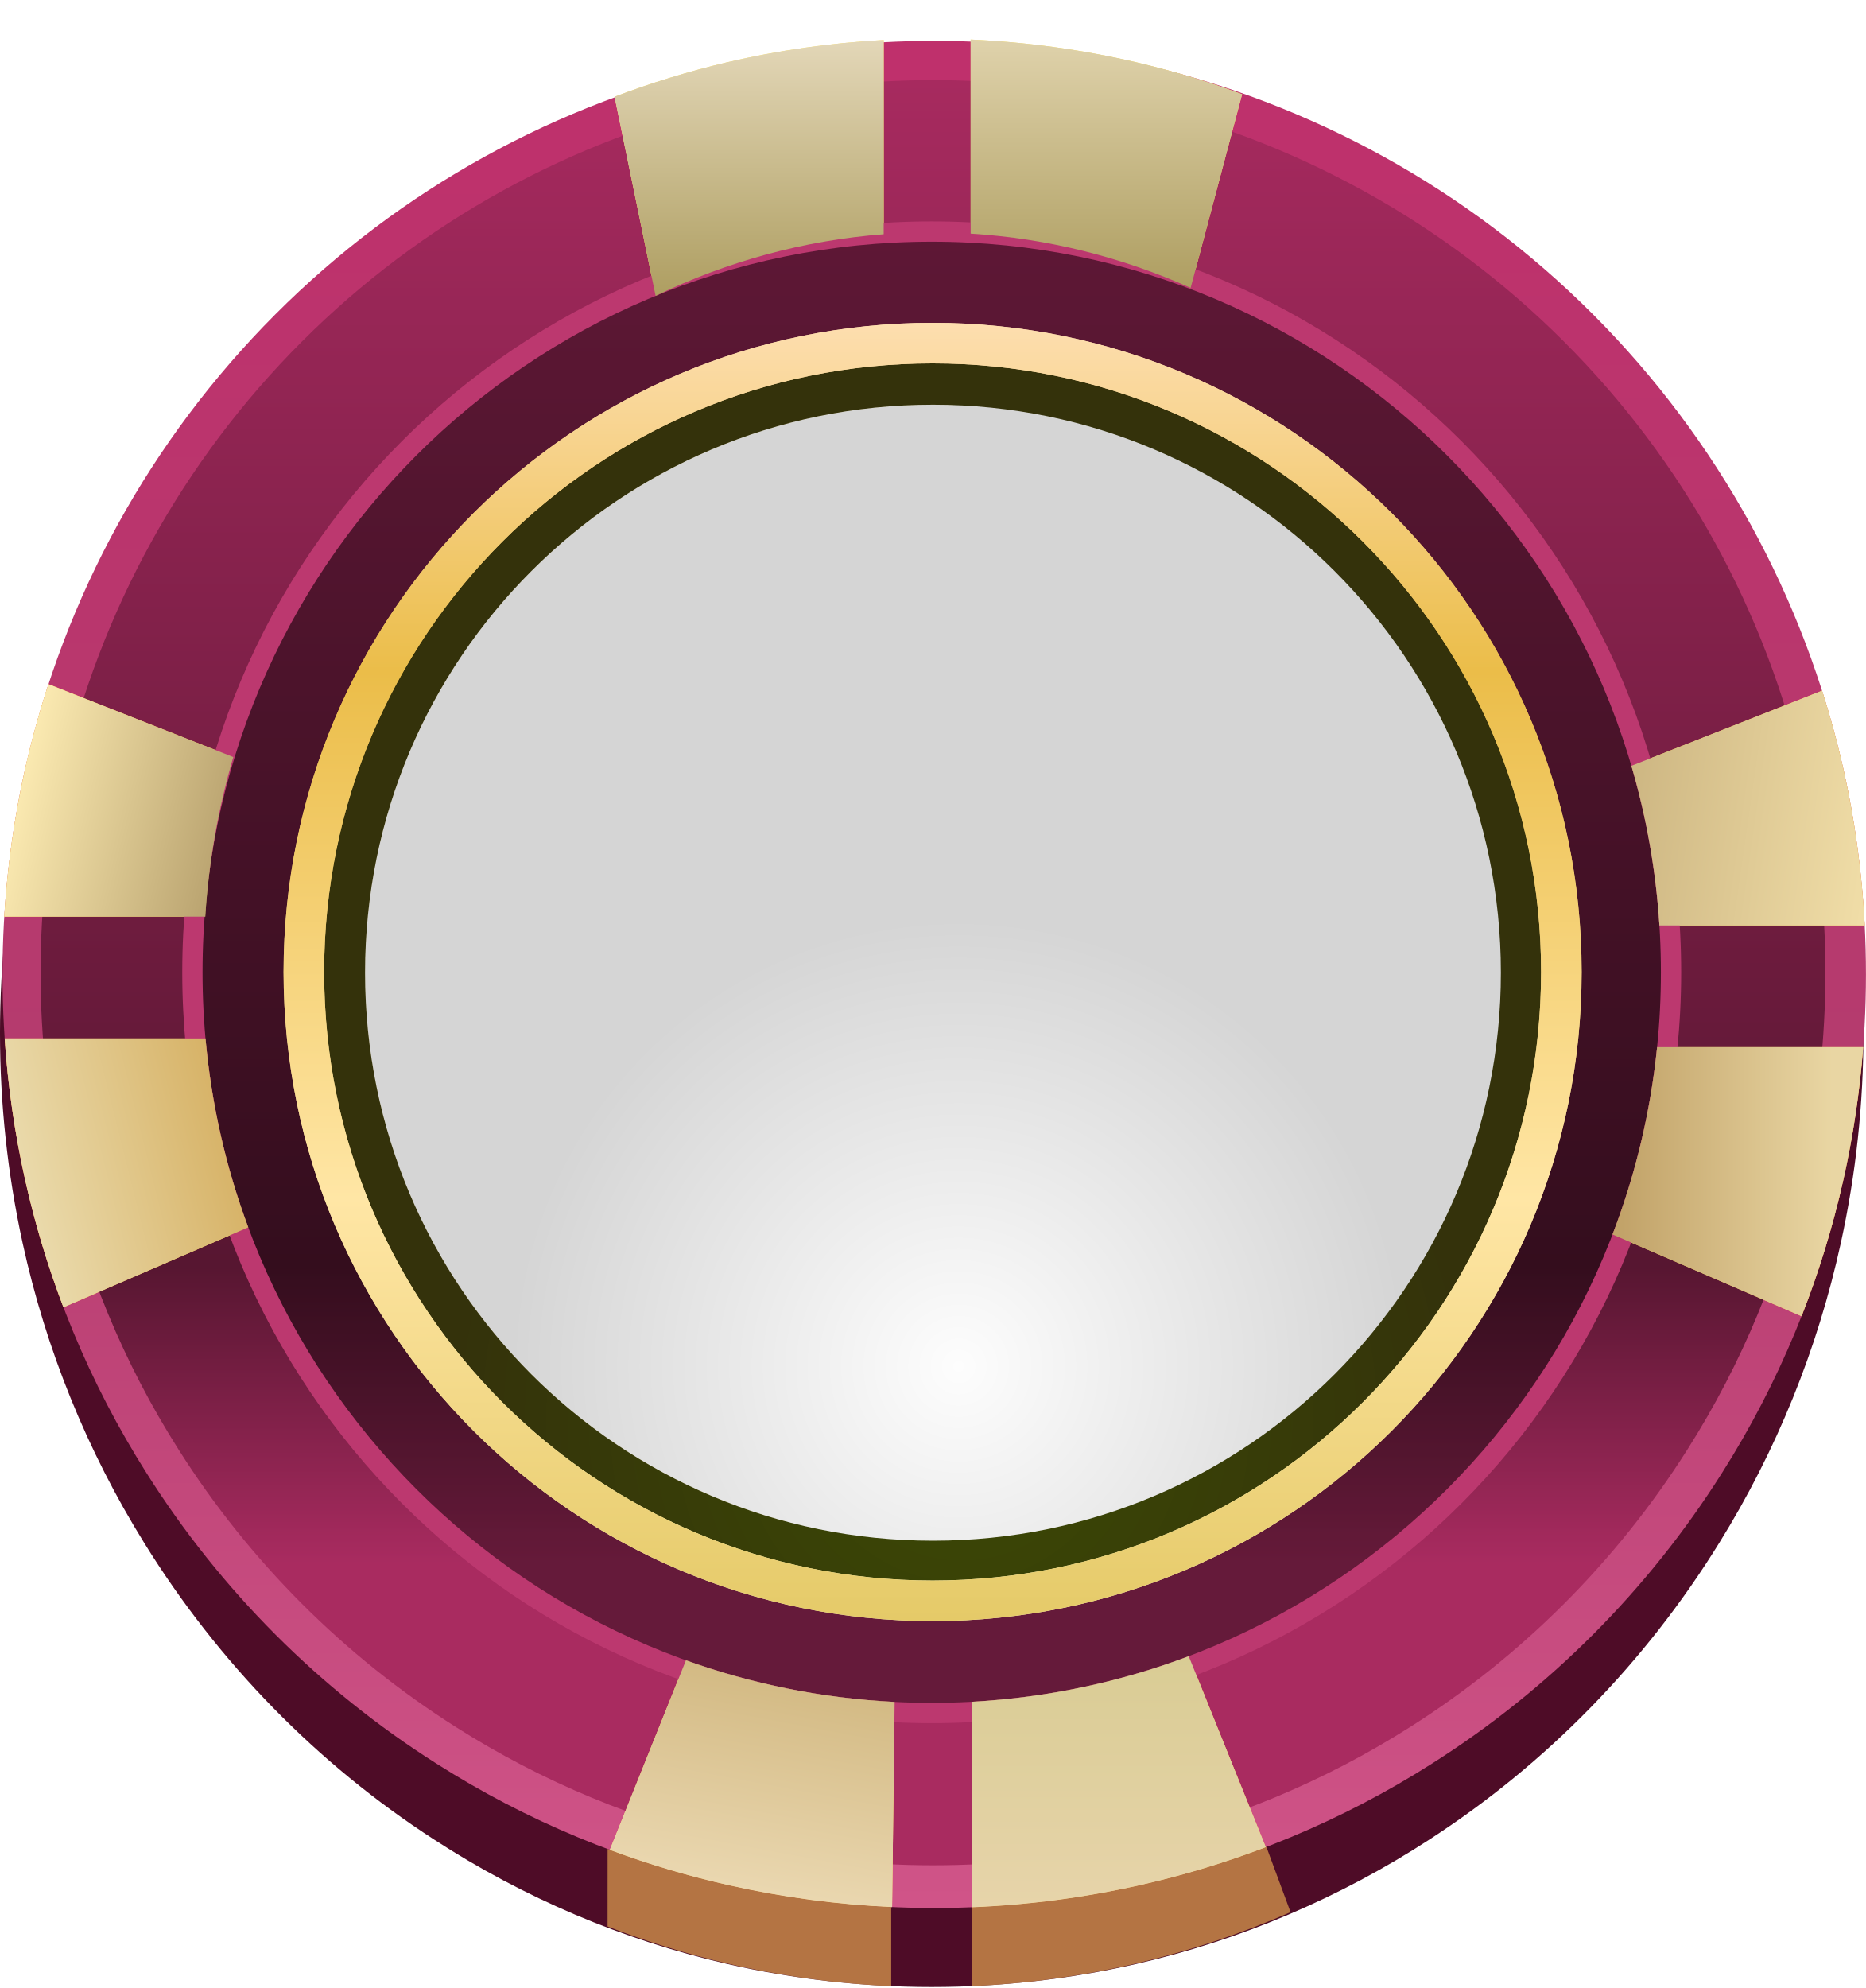
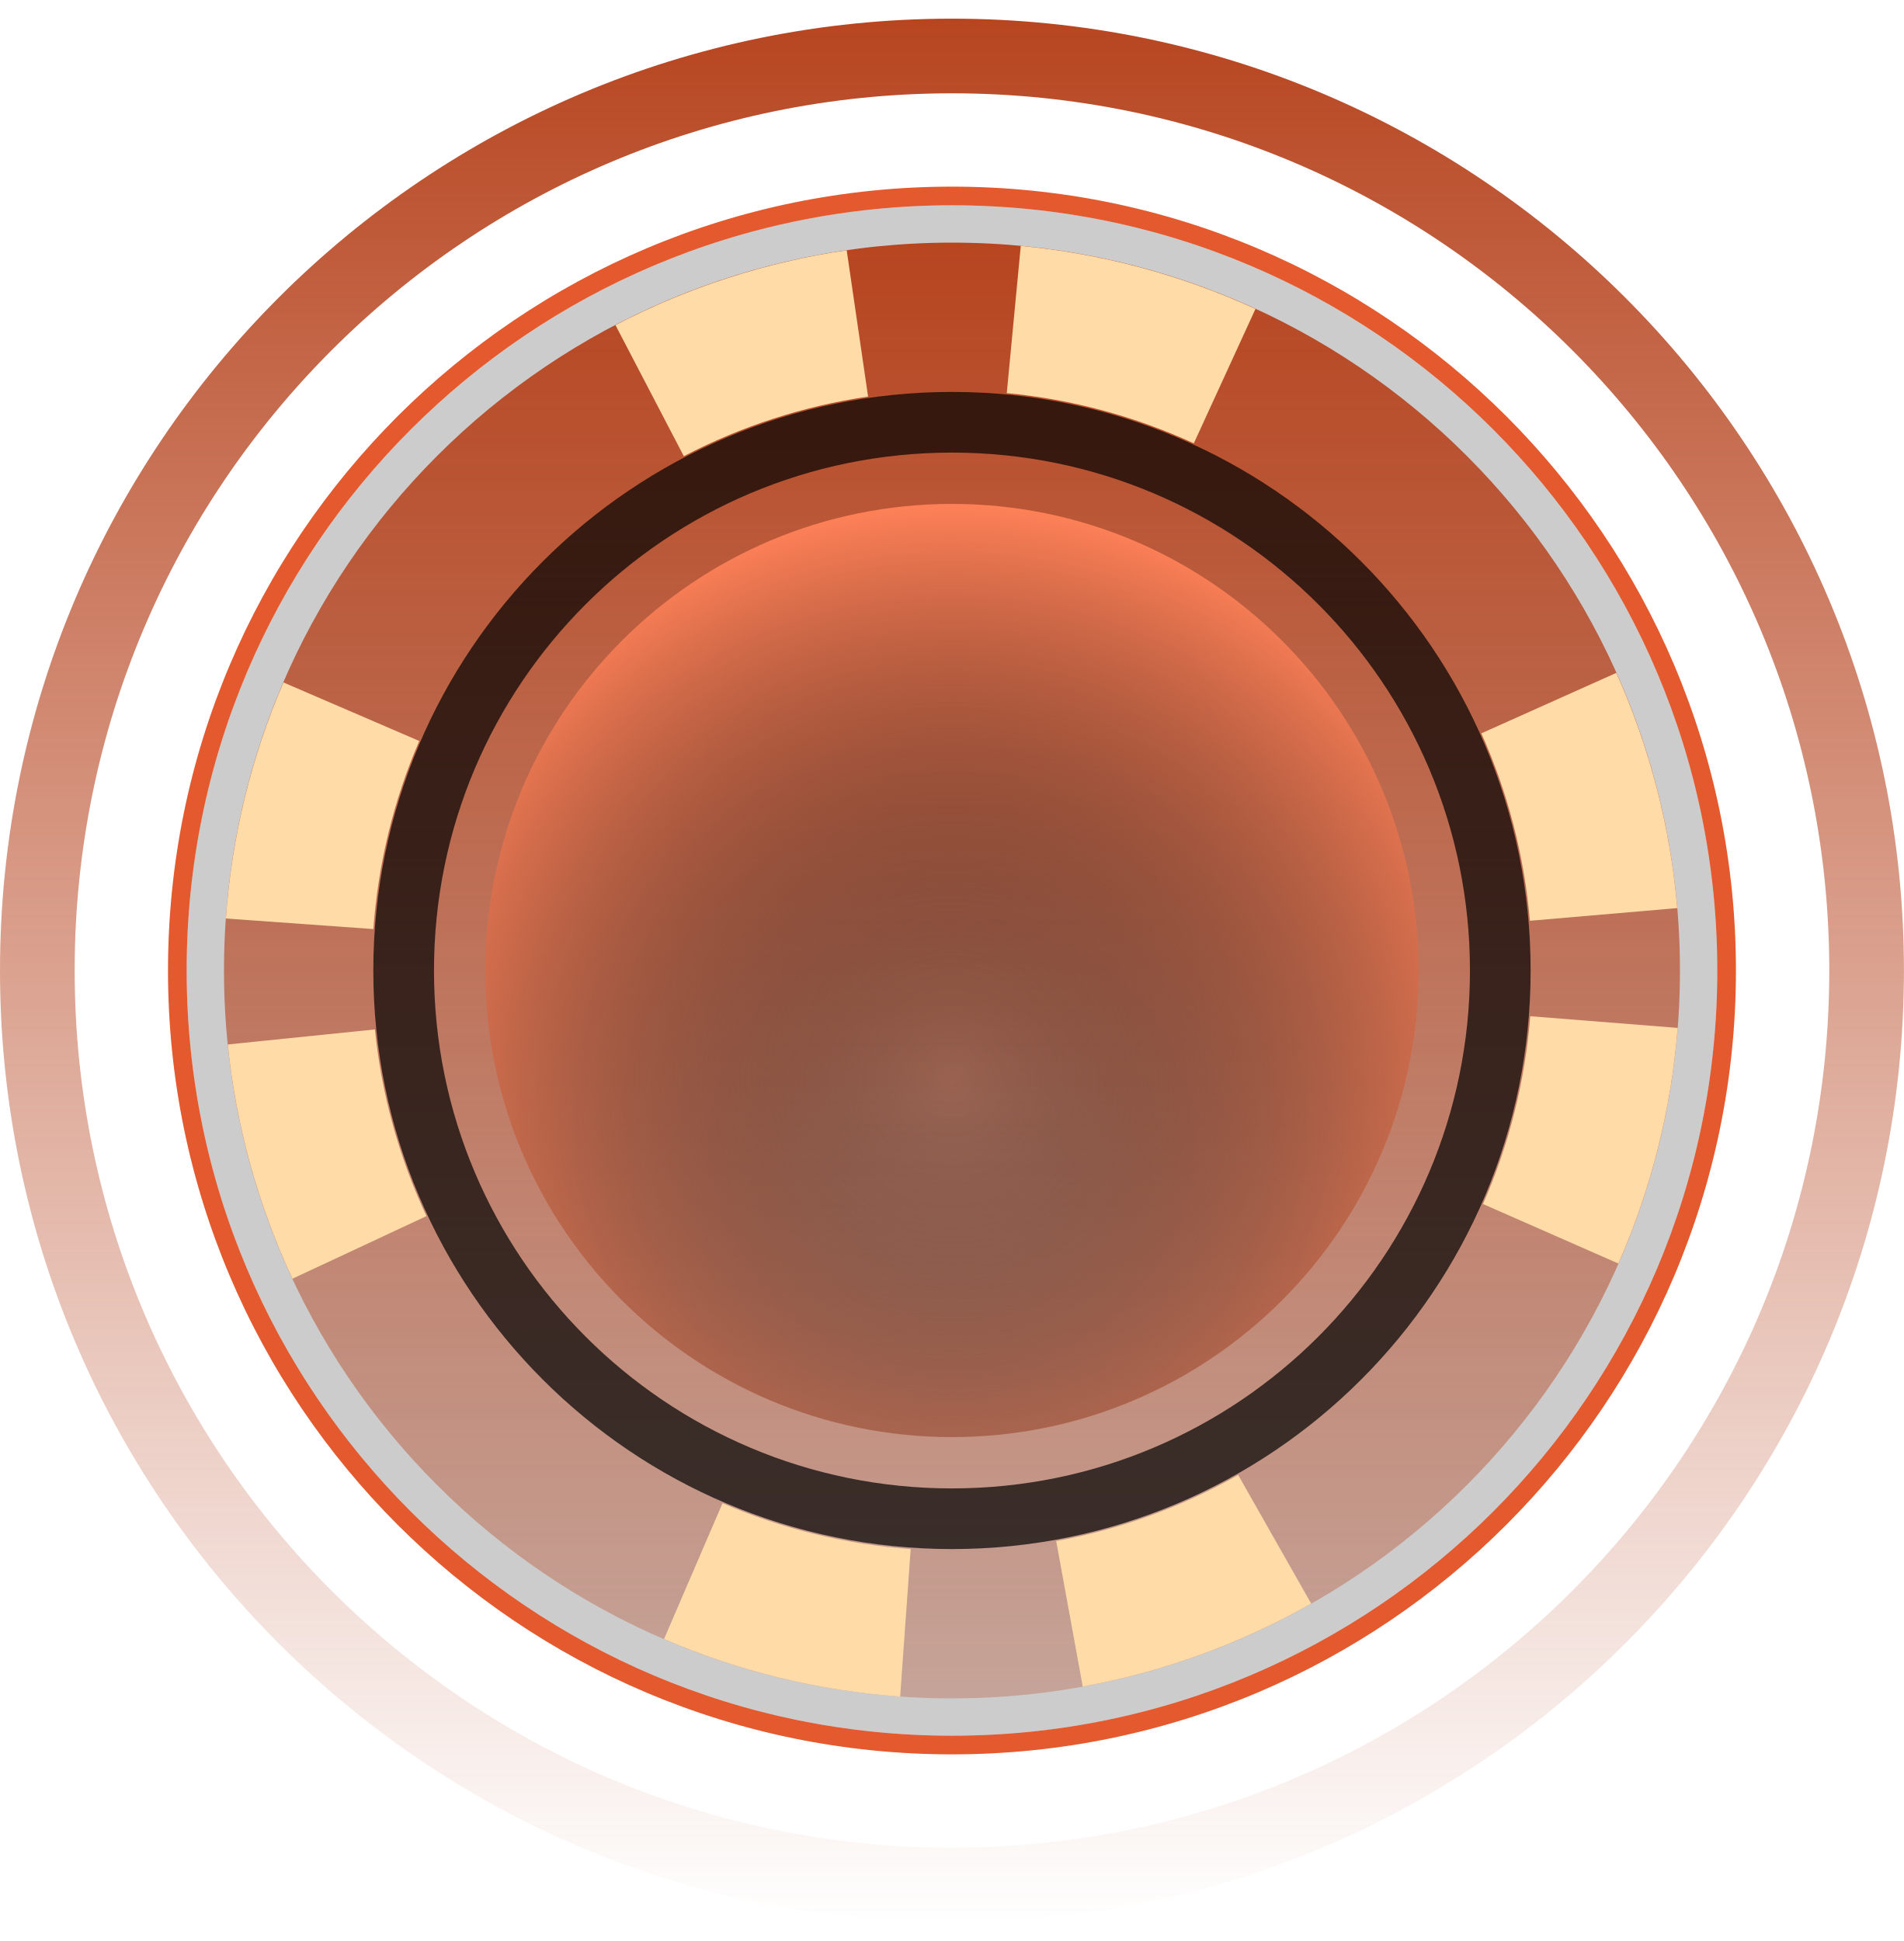
- <svg xmlns="http://www.w3.org/2000/svg" width="46" height="49" viewBox="0 0 46 49" fill="none">
-   <path d="M45.938 25.465C45.94 27.204 45.753 28.938 45.381 30.635C44.807 33.258 43.793 35.758 42.385 38.026C40.563 40.975 38.123 43.473 35.242 45.338C33.026 46.779 30.583 47.817 28.021 48.405C24.694 49.165 21.244 49.165 17.918 48.405C15.356 47.817 12.913 46.779 10.697 45.338C7.816 43.473 5.376 40.975 3.553 38.026C2.145 35.758 1.131 33.258 0.557 30.635C-0.186 27.229 -0.186 23.697 0.557 20.291C1.516 15.954 3.656 11.983 6.728 8.839C9.801 5.695 13.68 3.506 17.918 2.525C21.244 1.765 24.694 1.765 28.021 2.525C32.258 3.507 36.137 5.696 39.209 8.84C42.281 11.984 44.421 15.954 45.381 20.291C45.753 21.989 45.94 23.725 45.938 25.465Z" fill="#4E0C27" />
-   <path d="M46 24.018C46.001 25.72 45.814 27.417 45.443 29.078C44.869 31.645 43.855 34.092 42.447 36.312C40.624 39.198 38.184 41.643 35.303 43.468C33.087 44.879 30.644 45.894 28.082 46.47C24.756 47.214 21.306 47.214 17.979 46.47C15.417 45.894 12.974 44.879 10.758 43.468C7.877 41.643 5.437 39.198 3.615 36.312C2.207 34.092 1.193 31.645 0.619 29.078C-0.124 25.744 -0.124 22.288 0.619 18.954C1.578 14.709 3.717 10.823 6.79 7.746C9.862 4.668 13.742 2.526 17.979 1.566C21.306 0.822 24.756 0.822 28.082 1.566C32.319 2.527 36.198 4.67 39.27 7.747C42.343 10.824 44.483 14.709 45.443 18.954C45.815 20.616 46.001 22.314 46 24.018Z" fill="url(#paint0_linear_10187_104672)" />
-   <path d="M45 23.975C45.001 25.603 44.822 27.225 44.466 28.813C43.916 31.267 42.945 33.607 41.597 35.73C39.851 38.489 37.514 40.826 34.755 42.572C32.632 43.92 30.292 44.891 27.838 45.441C24.652 46.153 21.348 46.153 18.162 45.441C15.708 44.891 13.368 43.92 11.245 42.572C8.486 40.826 6.149 38.489 4.403 35.73C3.055 33.607 2.084 31.267 1.534 28.813C0.822 25.626 0.822 22.321 1.534 19.133C2.452 15.075 4.502 11.359 7.444 8.417C10.387 5.475 14.103 3.427 18.162 2.509C21.348 1.797 24.652 1.797 27.838 2.509C31.896 3.428 35.612 5.476 38.554 8.418C41.497 11.36 43.547 15.075 44.466 19.133C44.822 20.723 45.001 22.346 45 23.975Z" fill="url(#paint1_linear_10187_104672)" />
-   <path fill-rule="evenodd" clip-rule="evenodd" d="M23.967 47.009V48.953C25.328 48.891 26.684 48.705 28.02 48.393C29.32 48.088 30.59 47.665 31.814 47.13L31.219 45.523C30.199 45.913 29.151 46.23 28.082 46.47C26.725 46.773 25.348 46.953 23.967 47.009Z" fill="#B7762A" fill-opacity="0.5" />
-   <path fill-rule="evenodd" clip-rule="evenodd" d="M14.98 45.575L14.979 47.483C15.937 47.855 16.918 48.159 17.918 48.393C19.254 48.705 20.61 48.892 21.97 48.953V47.004C20.631 46.942 19.296 46.764 17.979 46.47C16.958 46.24 15.956 45.941 14.98 45.575Z" fill="#B7762A" fill-opacity="0.5" />
-   <path fill-rule="evenodd" clip-rule="evenodd" d="M44.918 17.024C45.12 17.658 45.296 18.301 45.443 18.954C45.727 20.223 45.903 21.513 45.97 22.81H40.909C40.823 21.452 40.587 20.136 40.218 18.876L44.918 17.024Z" fill="url(#paint2_linear_10187_104672)" />
-   <path fill-rule="evenodd" clip-rule="evenodd" d="M39.753 30.427C40.313 28.97 40.688 27.422 40.852 25.811H45.932C45.847 26.91 45.684 28.001 45.443 29.078C45.186 30.226 44.841 31.351 44.412 32.442L39.753 30.427Z" fill="url(#paint3_linear_10187_104672)" />
-   <path fill-rule="evenodd" clip-rule="evenodd" d="M23.929 0.975C25.302 1.035 26.671 1.222 28.02 1.537C28.904 1.746 29.773 2.009 30.621 2.323L29.352 7.096C27.653 6.339 25.83 5.875 23.929 5.758V0.975Z" fill="#FFE663" />
-   <path fill-rule="evenodd" clip-rule="evenodd" d="M21.785 0.986V5.773C19.806 5.924 17.915 6.45 16.162 7.292L15.15 2.385C16.052 2.043 16.976 1.759 17.918 1.537C19.194 1.239 20.487 1.055 21.785 0.986Z" fill="#FFE663" />
-   <path fill-rule="evenodd" clip-rule="evenodd" d="M5.066 25.595C5.211 27.219 5.572 28.781 6.12 30.252L1.564 32.222C1.175 31.2 0.858 30.15 0.619 29.078C0.362 27.928 0.194 26.764 0.115 25.595H5.066Z" fill="url(#paint4_linear_10187_104672)" />
-   <path fill-rule="evenodd" clip-rule="evenodd" d="M0.105 22.593C0.18 21.372 0.351 20.155 0.619 18.954C0.778 18.246 0.971 17.549 1.195 16.864L5.751 18.66C5.382 19.919 5.146 21.236 5.06 22.593H0.105Z" fill="url(#paint5_linear_10187_104672)" />
-   <path fill-rule="evenodd" clip-rule="evenodd" d="M23.968 41.945C25.837 41.842 27.631 41.453 29.305 40.822L31.204 45.529C30.189 45.916 29.146 46.231 28.082 46.469C26.726 46.773 25.349 46.953 23.968 47.009V41.945Z" fill="#FFE663" />
-   <path fill-rule="evenodd" clip-rule="evenodd" d="M16.91 40.923C18.53 41.504 20.258 41.859 22.055 41.949L21.992 47.004C20.646 46.944 19.303 46.766 17.98 46.469C16.977 46.244 15.993 45.952 15.034 45.595L16.91 40.923Z" fill="#FFEA6A" />
-   <path d="M22.969 42.222C33.036 42.222 41.195 34.047 41.195 23.964C41.195 13.881 33.036 5.707 22.969 5.707C12.903 5.707 4.743 13.881 4.743 23.964C4.743 34.047 12.903 42.222 22.969 42.222Z" fill="black" fill-opacity="0.4" stroke="#BC386F" stroke-width="0.5" />
-   <path d="M38.491 23.957C38.491 32.518 31.551 39.457 22.991 39.457C14.43 39.457 7.491 32.518 7.491 23.957C7.491 15.397 14.43 8.457 22.991 8.457C31.551 8.457 38.491 15.397 38.491 23.957Z" fill="url(#paint6_radial_10187_104672)" stroke="url(#paint7_linear_10187_104672)" />
-   <path fill-rule="evenodd" clip-rule="evenodd" d="M23.509 9.984C23.34 9.978 23.17 9.975 23 9.975C15.268 9.975 9 16.243 9 23.975C9 30.456 13.403 35.908 19.381 37.503C17.78 33.154 17.225 28.223 17.999 23.151C18.765 18.134 20.731 13.637 23.509 9.984Z" fill="#D2B144" fill-opacity="0.3" />
-   <path fill-rule="evenodd" clip-rule="evenodd" d="M22.991 38.957C31.275 38.957 37.991 32.242 37.991 23.957C37.991 15.673 31.275 8.957 22.991 8.957C14.707 8.957 7.991 15.673 7.991 23.957C7.991 32.242 14.707 38.957 22.991 38.957ZM38.991 23.957C38.991 32.794 31.827 39.957 22.991 39.957C14.154 39.957 6.991 32.794 6.991 23.957C6.991 15.121 14.154 7.957 22.991 7.957C31.827 7.957 38.991 15.121 38.991 23.957Z" fill="url(#paint8_linear_10187_104672)" />
-   <path d="M23 37.975C30.732 37.975 37 31.707 37 23.975C37 16.243 30.732 9.975 23 9.975C15.268 9.975 9 16.243 9 23.975C9 31.707 15.268 37.975 23 37.975Z" fill="url(#paint9_radial_10187_104672)" />
-   <path fill-rule="evenodd" clip-rule="evenodd" d="M23.967 47.009V48.953C25.328 48.891 26.684 48.705 28.02 48.393C29.32 48.088 30.59 47.665 31.814 47.13L31.219 45.523C30.199 45.913 29.151 46.23 28.082 46.47C26.725 46.773 25.348 46.953 23.967 47.009Z" fill="#E7A85E" fill-opacity="0.5" />
-   <path fill-rule="evenodd" clip-rule="evenodd" d="M14.98 45.575L14.979 47.483C15.937 47.855 16.918 48.159 17.918 48.393C19.254 48.705 20.61 48.892 21.97 48.953V47.004C20.631 46.942 19.296 46.764 17.979 46.47C16.958 46.24 15.956 45.941 14.98 45.575Z" fill="#E7A85E" fill-opacity="0.5" />
-   <path fill-rule="evenodd" clip-rule="evenodd" d="M44.918 17.024C45.12 17.658 45.296 18.301 45.443 18.954C45.727 20.223 45.903 21.513 45.97 22.81H40.909C40.823 21.452 40.587 20.136 40.218 18.876L44.918 17.024Z" fill="url(#paint10_linear_10187_104672)" />
-   <path fill-rule="evenodd" clip-rule="evenodd" d="M39.753 30.427C40.313 28.97 40.688 27.422 40.852 25.811H45.932C45.847 26.91 45.684 28.001 45.443 29.078C45.186 30.226 44.841 31.351 44.412 32.442L39.753 30.427Z" fill="url(#paint11_linear_10187_104672)" />
-   <path fill-rule="evenodd" clip-rule="evenodd" d="M23.929 0.975C25.302 1.035 26.671 1.222 28.02 1.537C28.904 1.746 29.773 2.009 30.621 2.323L29.352 7.096C27.653 6.339 25.83 5.875 23.929 5.758V0.975Z" fill="url(#paint12_linear_10187_104672)" />
-   <path fill-rule="evenodd" clip-rule="evenodd" d="M21.785 0.986V5.773C19.806 5.924 17.915 6.45 16.162 7.292L15.15 2.385C16.052 2.043 16.976 1.759 17.918 1.537C19.194 1.239 20.487 1.055 21.785 0.986Z" fill="url(#paint13_linear_10187_104672)" />
-   <path fill-rule="evenodd" clip-rule="evenodd" d="M5.066 25.595C5.211 27.219 5.572 28.781 6.12 30.252L1.564 32.222C1.175 31.2 0.858 30.15 0.619 29.078C0.362 27.928 0.194 26.764 0.115 25.595H5.066Z" fill="url(#paint14_linear_10187_104672)" />
-   <path fill-rule="evenodd" clip-rule="evenodd" d="M0.105 22.593C0.18 21.372 0.351 20.155 0.619 18.954C0.778 18.246 0.971 17.549 1.195 16.864L5.751 18.66C5.382 19.919 5.146 21.236 5.06 22.593H0.105Z" fill="url(#paint15_linear_10187_104672)" />
-   <path fill-rule="evenodd" clip-rule="evenodd" d="M23.968 41.945C25.837 41.842 27.631 41.453 29.305 40.822L31.204 45.529C30.189 45.916 29.146 46.231 28.082 46.469C26.726 46.773 25.349 46.953 23.968 47.009V41.945Z" fill="url(#paint16_linear_10187_104672)" />
-   <path fill-rule="evenodd" clip-rule="evenodd" d="M16.91 40.923C18.53 41.504 20.258 41.859 22.055 41.949L21.992 47.004C20.646 46.944 19.303 46.766 17.98 46.469C16.977 46.244 15.993 45.952 15.034 45.595L16.91 40.923Z" fill="url(#paint17_linear_10187_104672)" />
+ <svg xmlns="http://www.w3.org/2000/svg" width="51" height="52" viewBox="0 0 51 52" fill="none">
+   <path fill-rule="evenodd" clip-rule="evenodd" d="M2 26C2 38.979 12.521 49.5 25.5 49.5C38.479 49.5 49 38.979 49 26C49 13.021 38.479 2.5 25.5 2.5C12.521 2.5 2 13.021 2 26ZM25.5 0.5C11.417 0.5 0 11.917 0 26C0 40.083 11.417 51.5 25.5 51.5C39.583 51.5 51 40.083 51 26C51 11.917 39.583 0.5 25.5 0.5Z" fill="url(#paint0_linear_10472_18777)" />
+   <path fill-rule="evenodd" clip-rule="evenodd" d="M25.5 47C13.902 47 4.5 37.598 4.5 26C4.5 14.402 13.902 5 25.5 5C37.098 5 46.5 14.402 46.5 26C46.5 37.598 37.098 47 25.5 47ZM25.5 5.5C14.178 5.5 5 14.678 5 26C5 37.322 14.178 46.5 25.5 46.5C36.822 46.5 46 37.322 46 26C46 14.678 36.822 5.5 25.5 5.5Z" fill="#E45A2E" />
+   <path d="M5 26C5 14.678 14.178 5.5 25.5 5.5C36.822 5.5 46 14.678 46 26C46 37.322 36.822 46.5 25.5 46.5C14.178 46.5 5 37.322 5 26Z" fill="black" fill-opacity="0.2" />
+   <path d="M6 26C6 15.23 14.73 6.5 25.5 6.5C36.27 6.5 45 15.23 45 26C45 36.77 36.27 45.5 25.5 45.5C14.73 45.5 6 36.77 6 26Z" fill="url(#paint1_linear_10472_18777)" />
+   <path d="M41 26C41 17.44 34.06 10.5 25.5 10.5C16.94 10.5 10 17.44 10 26C10 34.56 16.94 41.5 25.5 41.5C34.06 41.5 41 34.56 41 26ZM11.625 26C11.625 18.337 17.837 12.125 25.5 12.125C33.163 12.125 39.375 18.337 39.375 26C39.375 33.663 33.163 39.875 25.5 39.875C17.837 39.875 11.625 33.663 11.625 26Z" fill="black" fill-opacity="0.7" />
+   <circle cx="12.5" cy="12.5" r="12.5" transform="matrix(1 0 0 -1 13 38.5)" fill="url(#paint2_radial_10472_18777)" />
+   <path fill-rule="evenodd" clip-rule="evenodd" d="M27.343 6.588C29.518 6.794 31.643 7.365 33.63 8.276L31.978 11.877C30.395 11.151 28.702 10.696 26.968 10.532L27.343 6.588ZM35.122 42.961C33.221 44.039 31.153 44.791 29.003 45.183L28.292 41.286C30.005 40.973 31.653 40.375 33.167 39.516L35.122 42.961ZM17.787 43.911C19.794 44.775 21.932 45.296 24.112 45.451L24.394 41.5C22.657 41.376 20.953 40.961 19.354 40.272L17.787 43.911ZM16.486 8.709C18.424 7.699 20.518 7.021 22.68 6.705L23.253 10.625C21.53 10.877 19.862 11.416 18.317 12.221L16.486 8.709ZM6.101 27.982C6.323 30.156 6.909 32.277 7.834 34.257L11.423 32.58C10.686 31.002 10.219 29.312 10.042 27.579L6.101 27.982ZM6.05 24.607C6.206 22.427 6.727 20.29 7.592 18.283L11.23 19.851C10.541 21.45 10.126 23.153 10.001 24.89L6.05 24.607ZM44.939 27.538C44.767 29.716 44.23 31.85 43.35 33.85L39.724 32.256C40.425 30.662 40.853 28.961 40.99 27.225L44.939 27.538ZM44.928 24.328C44.741 22.151 44.189 20.021 43.295 18.027L39.68 19.647C40.392 21.236 40.832 22.933 40.981 24.668L44.928 24.328Z" fill="#FFDCA7" />
  <defs>
-     <linearGradient id="paint0_linear_10187_104672" x1="23.031" y1="1.008" x2="23.031" y2="47.028" gradientUnits="userSpaceOnUse">
-       <stop stop-color="#BF306C" />
-       <stop offset="0.545" stop-color="#B53B6E" />
-       <stop offset="1" stop-color="#D05488" />
+     <linearGradient id="paint0_linear_10472_18777" x1="25.5" y1="0.5" x2="25.5" y2="51.5" gradientUnits="userSpaceOnUse">
+       <stop stop-color="#B74520" />
+       <stop offset="1" stop-color="#B74520" stop-opacity="0" />
    </linearGradient>
-     <linearGradient id="paint1_linear_10187_104672" x1="23" y1="1.975" x2="23" y2="45.975" gradientUnits="userSpaceOnUse">
-       <stop stop-color="#A72A5F" />
-       <stop offset="0.665" stop-color="#571631" />
-       <stop offset="0.831" stop-color="#A92B60" />
+     <linearGradient id="paint1_linear_10472_18777" x1="24.407" y1="6.5" x2="24.407" y2="45.5" gradientUnits="userSpaceOnUse">
+       <stop stop-color="#B74520" />
+       <stop offset="1" stop-color="#B74520" stop-opacity="0.3" />
    </linearGradient>
-     <linearGradient id="paint2_linear_10187_104672" x1="40" y1="19.954" x2="47" y2="20.954" gradientUnits="userSpaceOnUse">
-       <stop stop-color="#FFE663" />
-       <stop offset="0.878" stop-color="#FEC046" />
-     </linearGradient>
-     <linearGradient id="paint3_linear_10187_104672" x1="40" y1="28.954" x2="46" y2="28.954" gradientUnits="userSpaceOnUse">
-       <stop stop-color="#FFDB5A" />
-       <stop offset="0.863" stop-color="#FECA4E" />
-     </linearGradient>
-     <linearGradient id="paint4_linear_10187_104672" x1="6" y1="27.454" x2="1.11032e-07" y2="28.954" gradientUnits="userSpaceOnUse">
-       <stop stop-color="#FFDC5B" />
-       <stop offset="1" stop-color="#FECA4D" />
-     </linearGradient>
-     <linearGradient id="paint5_linear_10187_104672" x1="3.80445e-08" y1="19.954" x2="6" y2="21.454" gradientUnits="userSpaceOnUse">
-       <stop stop-color="#FECA4E" />
-       <stop offset="1" stop-color="#FFDA5A" />
-     </linearGradient>
-     <radialGradient id="paint6_radial_10187_104672" cx="0" cy="0" r="1" gradientUnits="userSpaceOnUse" gradientTransform="translate(23.7151 35.0603) rotate(90) scale(15.3089)">
-       <stop stop-color="#3C4A04" />
-       <stop offset="0.825" stop-color="#34320B" />
+     <radialGradient id="paint2_radial_10472_18777" cx="0" cy="0" r="1" gradientUnits="userSpaceOnUse" gradientTransform="translate(12.5 9.52285) rotate(90) scale(15.4772)">
+       <stop stop-opacity="0.2" />
+       <stop offset="1" stop-color="#FF8158" />
    </radialGradient>
-     <linearGradient id="paint7_linear_10187_104672" x1="22.991" y1="7.957" x2="22.991" y2="39.957" gradientUnits="userSpaceOnUse">
-       <stop stop-color="#FDDEAF" />
-       <stop offset="0.269" stop-color="#D7AD54" />
-       <stop offset="1" stop-color="#FDF8CB" />
-     </linearGradient>
-     <linearGradient id="paint8_linear_10187_104672" x1="22.991" y1="7.957" x2="22.991" y2="39.957" gradientUnits="userSpaceOnUse">
-       <stop stop-color="#FDDEAF" />
-       <stop offset="0.269" stop-color="#EBBD49" />
-       <stop offset="0.675" stop-color="#FFE6A5" />
-       <stop offset="1" stop-color="#E5CA68" />
-     </linearGradient>
-     <radialGradient id="paint9_radial_10187_104672" cx="0" cy="0" r="1" gradientUnits="userSpaceOnUse" gradientTransform="translate(23.6339 33.6903) rotate(90) scale(13.3953)">
-       <stop stop-color="#FDFDFD" />
-       <stop offset="0.825" stop-color="#D5D5D5" />
-     </radialGradient>
-     <linearGradient id="paint10_linear_10187_104672" x1="40" y1="19.954" x2="47" y2="20.954" gradientUnits="userSpaceOnUse">
-       <stop stop-color="#CDB682" />
-       <stop offset="0.878" stop-color="#F0DDA7" />
-     </linearGradient>
-     <linearGradient id="paint11_linear_10187_104672" x1="40" y1="28.954" x2="46" y2="28.954" gradientUnits="userSpaceOnUse">
-       <stop stop-color="#C2A369" />
-       <stop offset="0.863" stop-color="#E9D6A3" />
-     </linearGradient>
-     <linearGradient id="paint12_linear_10187_104672" x1="27.275" y1="0.975" x2="27.275" y2="7.096" gradientUnits="userSpaceOnUse">
-       <stop stop-color="#DFD2AB" />
-       <stop offset="1" stop-color="#AE9E61" />
-     </linearGradient>
-     <linearGradient id="paint13_linear_10187_104672" x1="18.468" y1="0.986" x2="18.468" y2="7.292" gradientUnits="userSpaceOnUse">
-       <stop stop-color="#E3D7B8" />
-       <stop offset="1" stop-color="#AE9E61" />
-     </linearGradient>
-     <linearGradient id="paint14_linear_10187_104672" x1="6" y1="27.454" x2="1.11032e-07" y2="28.954" gradientUnits="userSpaceOnUse">
-       <stop stop-color="#D5AF61" />
-       <stop offset="1" stop-color="#ECDEB2" />
-     </linearGradient>
-     <linearGradient id="paint15_linear_10187_104672" x1="3.80445e-08" y1="19.954" x2="6" y2="21.454" gradientUnits="userSpaceOnUse">
-       <stop stop-color="#FFEEB5" />
-       <stop offset="1" stop-color="#B29B68" />
-     </linearGradient>
-     <linearGradient id="paint16_linear_10187_104672" x1="27.586" y1="40.822" x2="27.586" y2="47.009" gradientUnits="userSpaceOnUse">
-       <stop stop-color="#DCC593" />
-       <stop offset="0" stop-color="#D9CC94" />
-       <stop offset="1" stop-color="#E7D4AA" />
-     </linearGradient>
-     <linearGradient id="paint17_linear_10187_104672" x1="20.5" y1="40.954" x2="19" y2="48.954" gradientUnits="userSpaceOnUse">
-       <stop stop-color="#D0B67E" />
-       <stop offset="1" stop-color="#F4E4C3" />
-     </linearGradient>
  </defs>
</svg>
